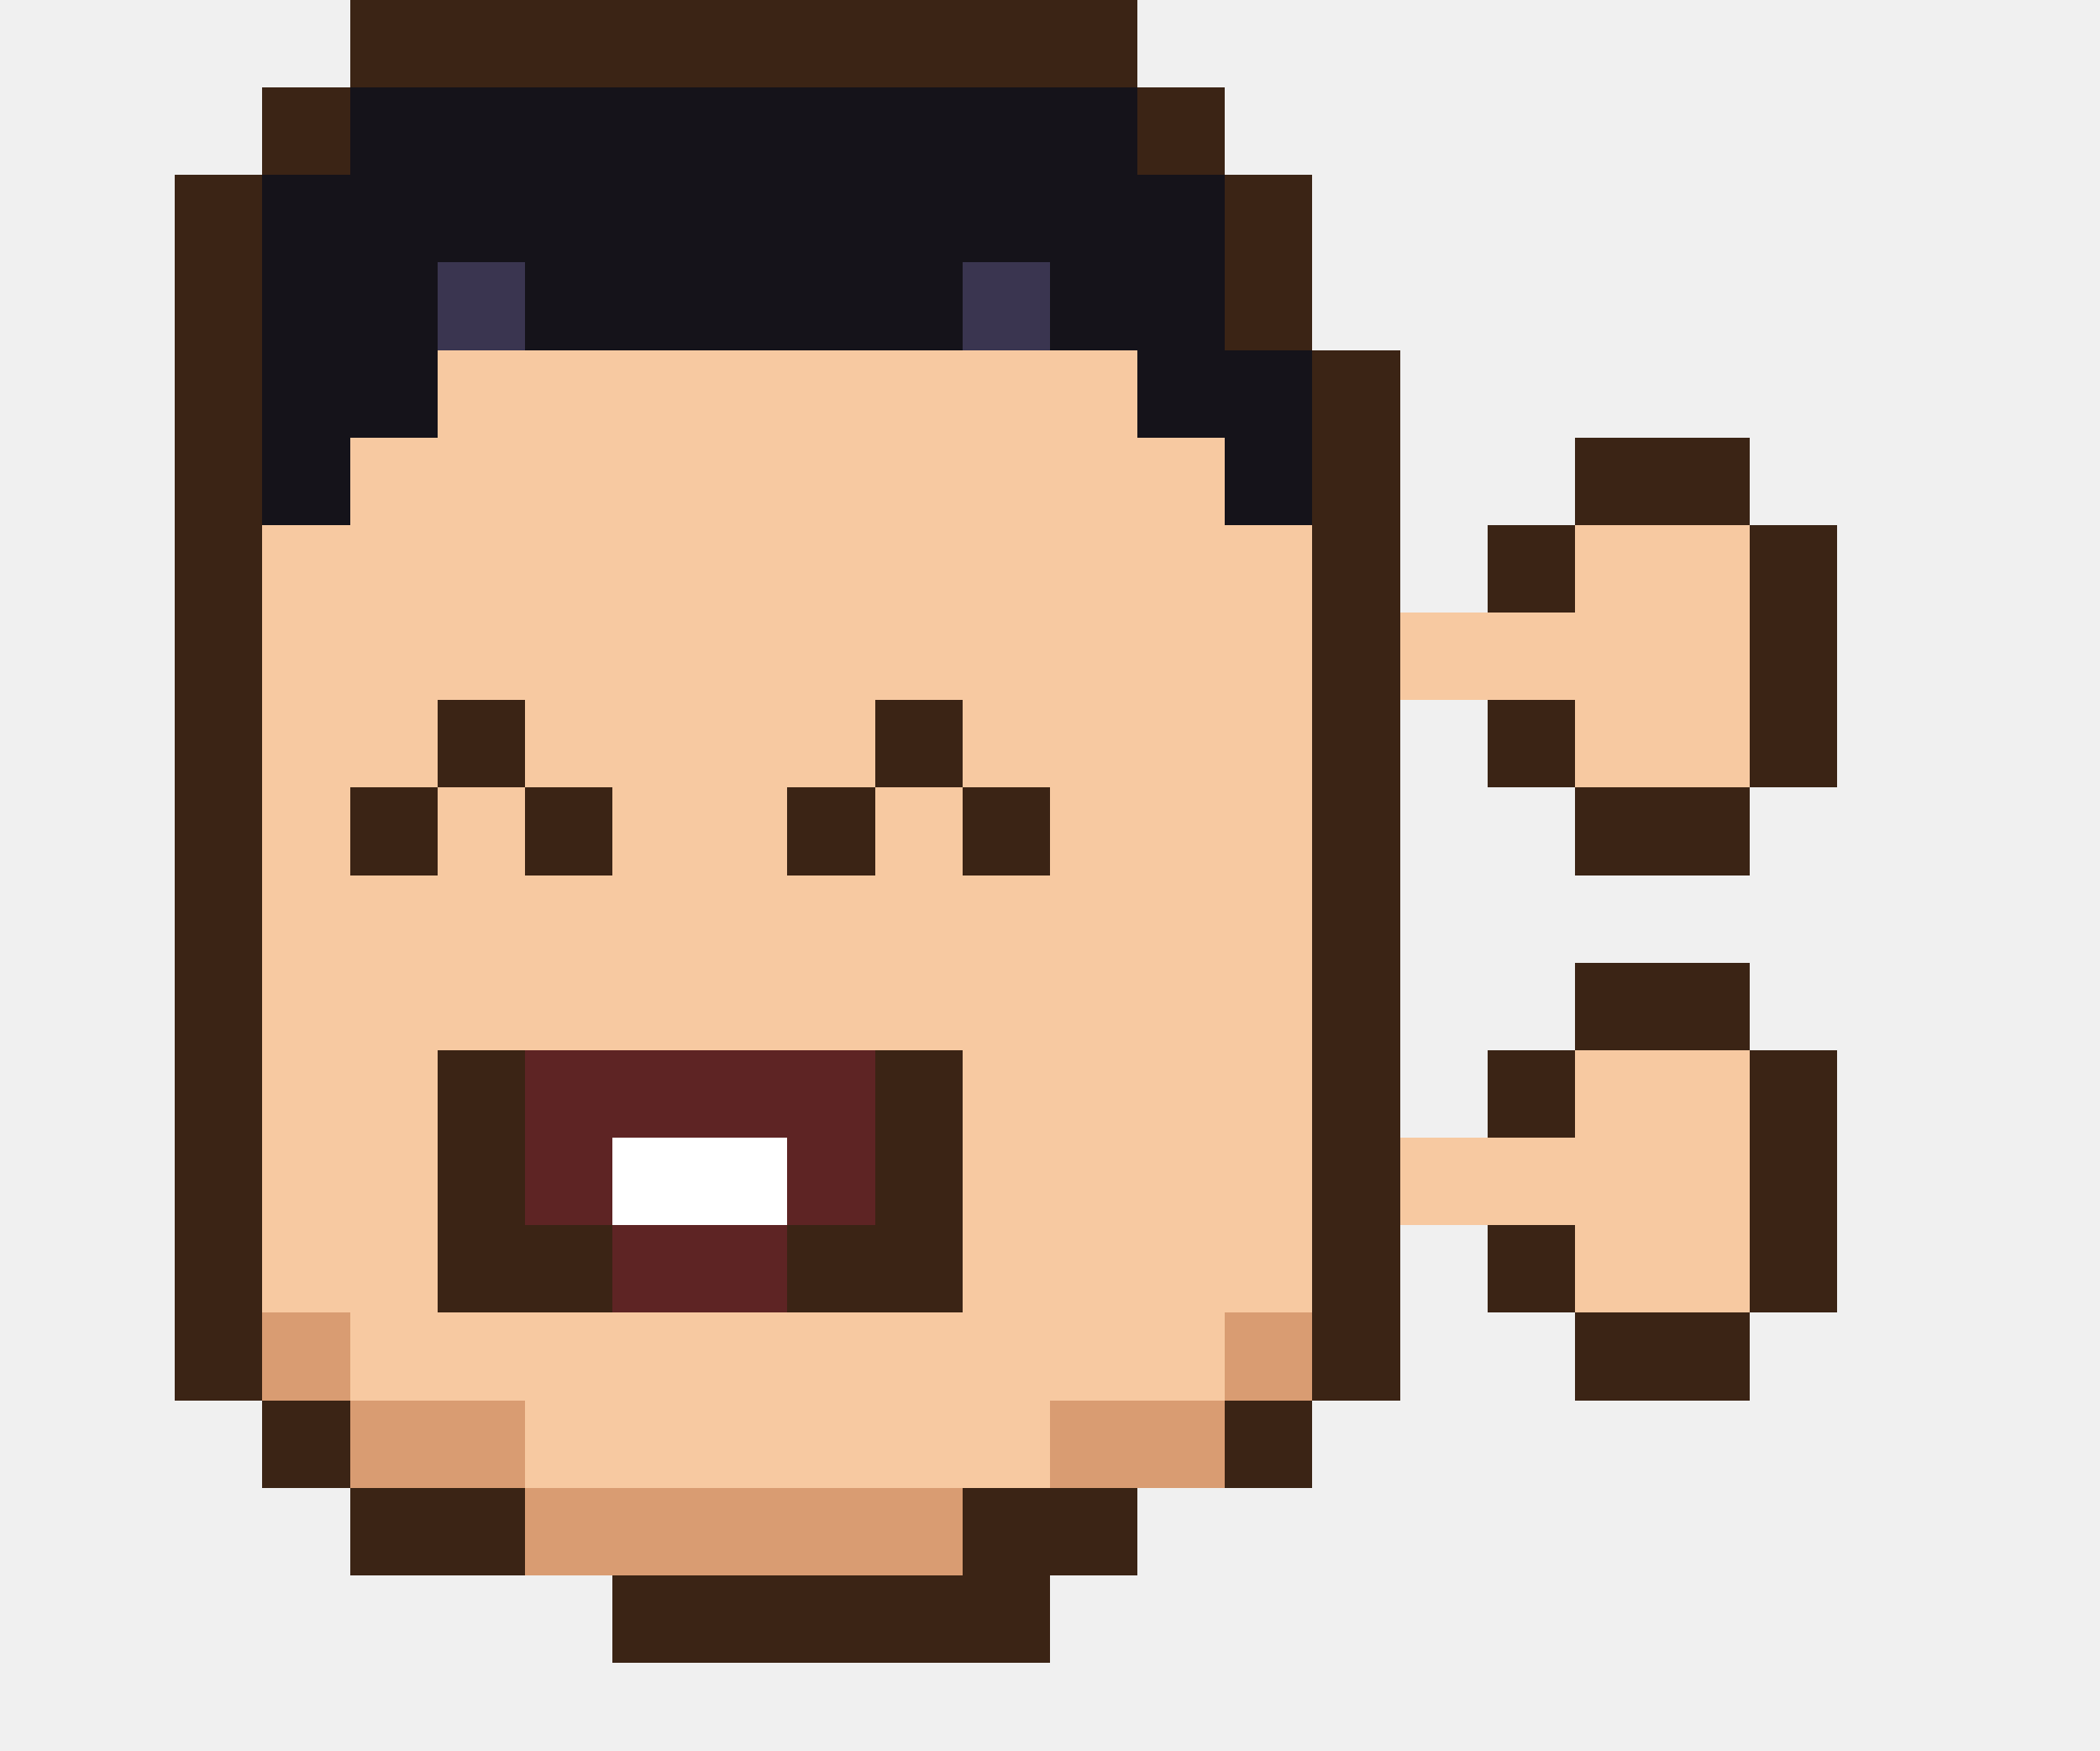
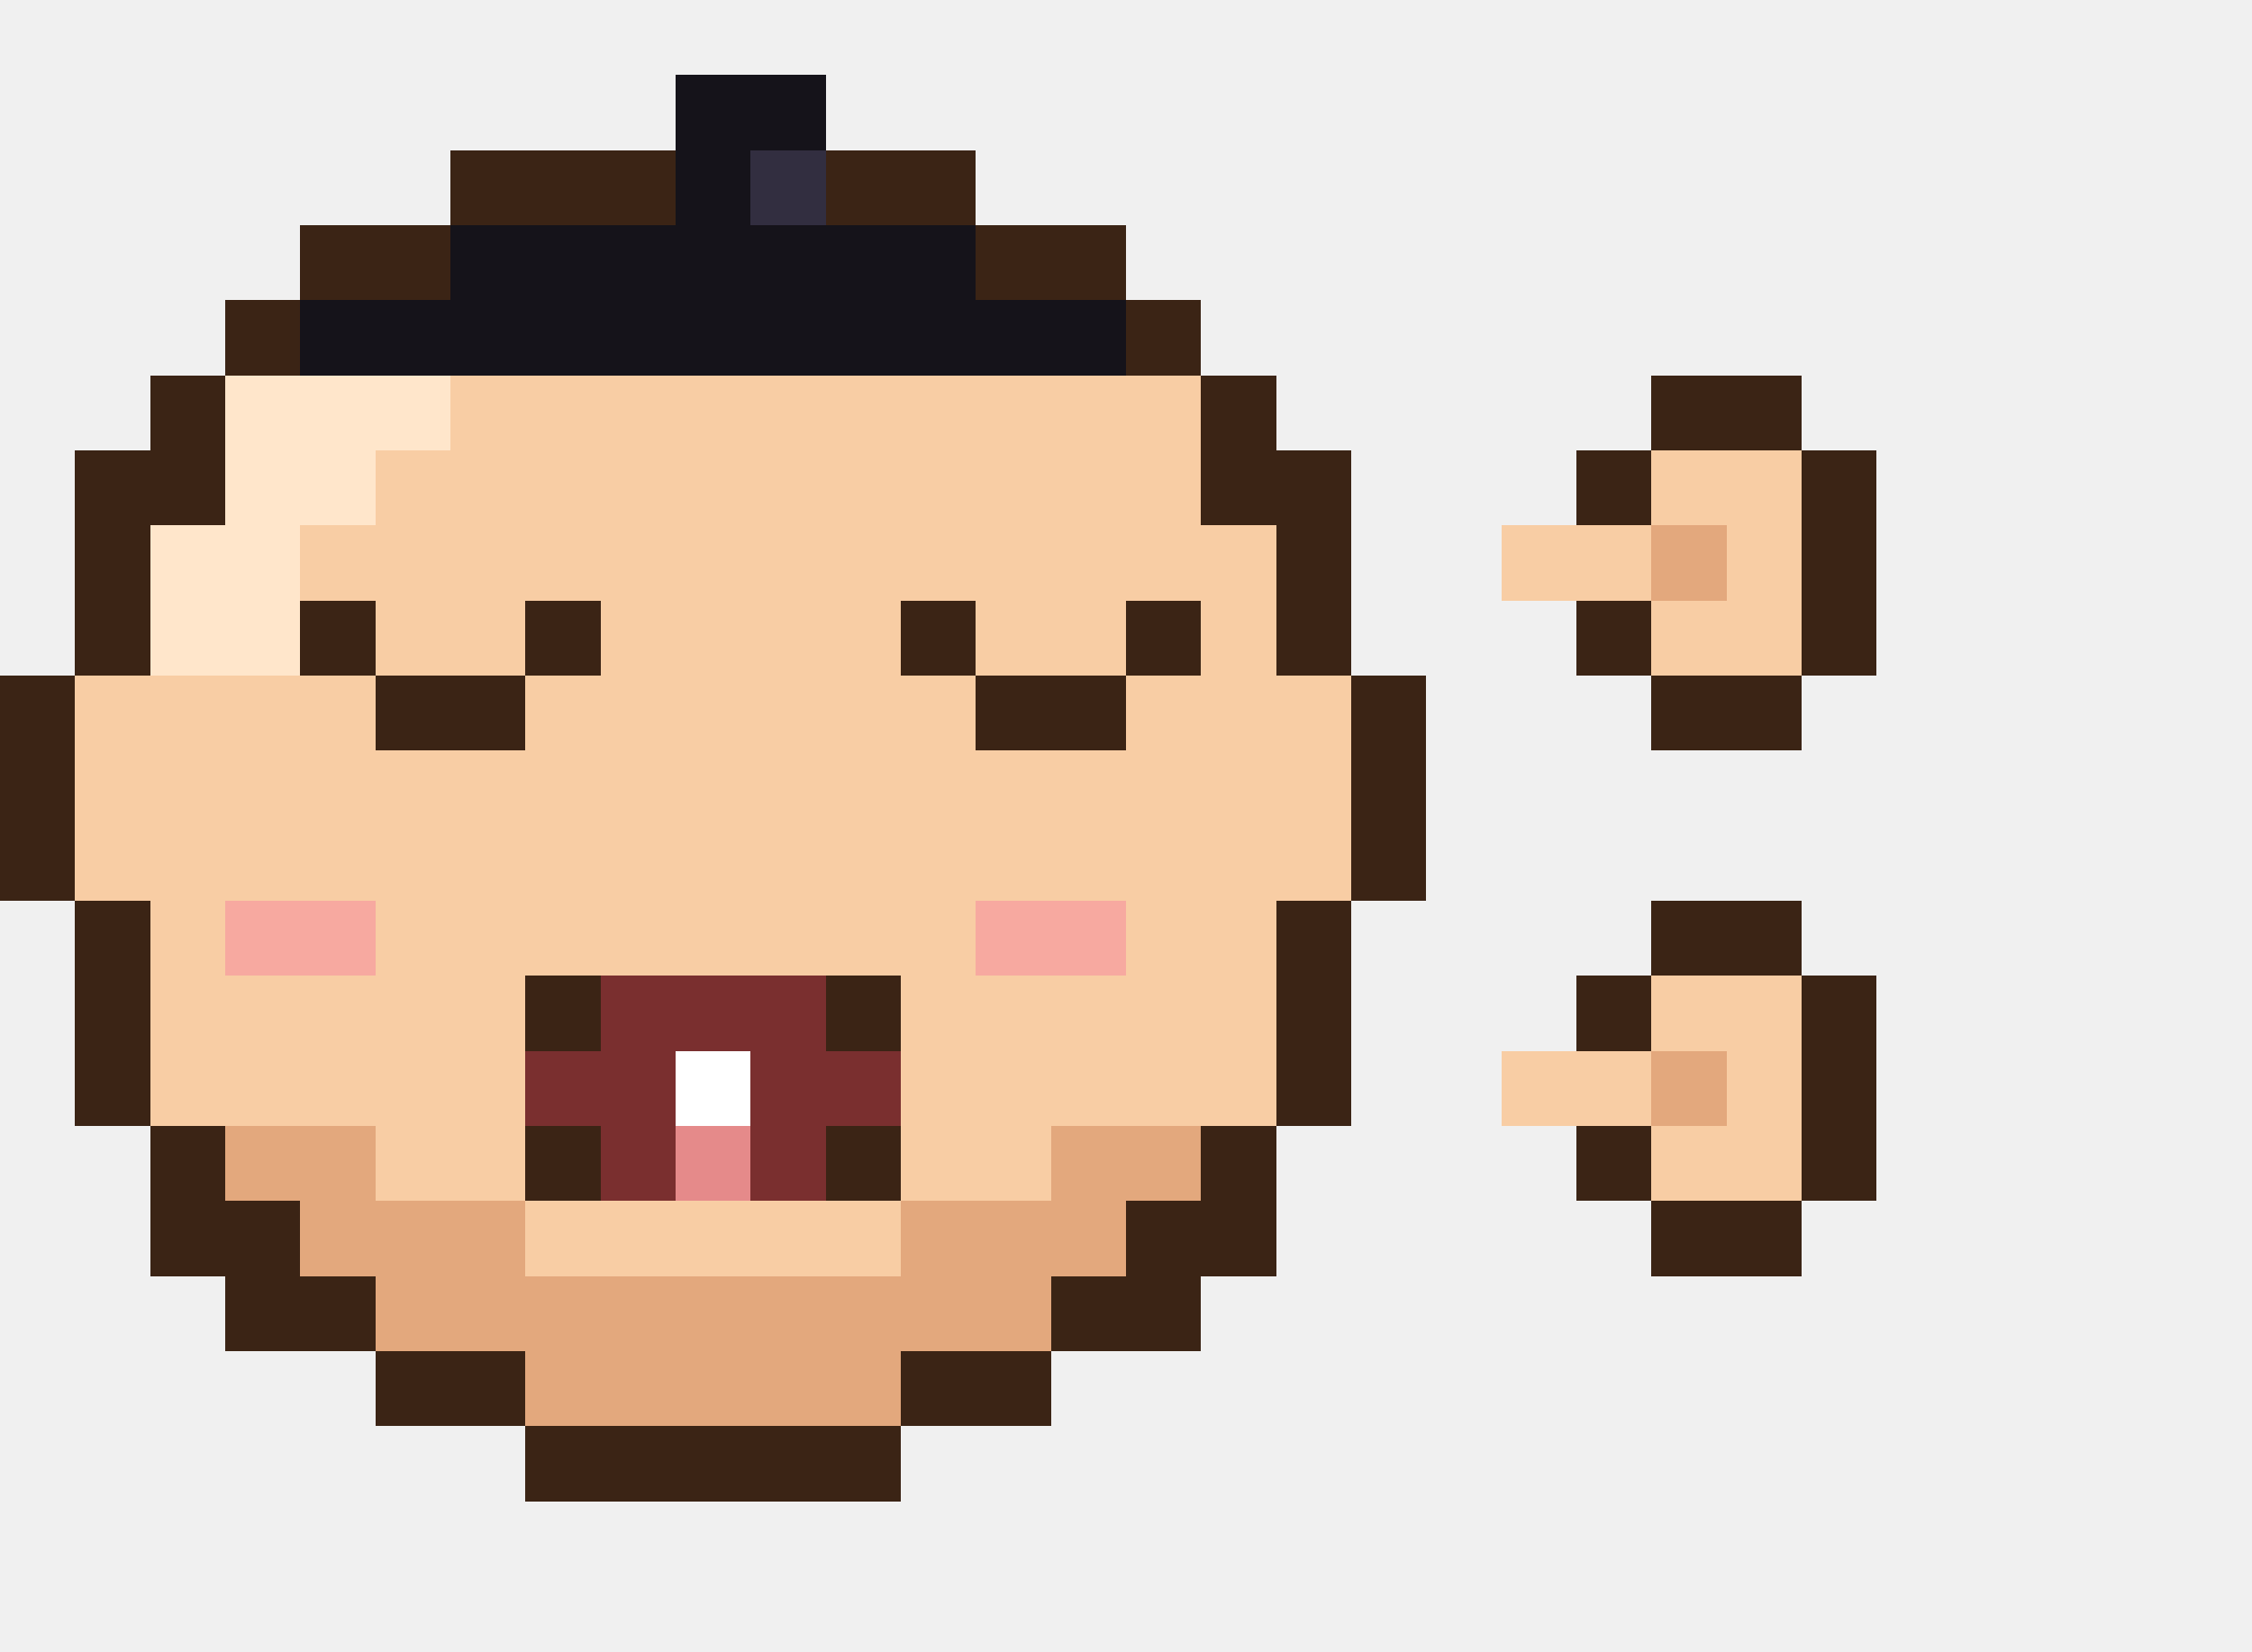
- <svg xmlns="http://www.w3.org/2000/svg" width="24" height="20" viewBox="0 0 24 20" shape-rendering="crispEdges">
-   <rect x="4" y="0" width="9" height="1" fill="#3b2415" />
-   <rect x="3" y="1" width="1" height="1" fill="#3b2415" />
-   <rect x="4" y="1" width="9" height="1" fill="#15131a" />
-   <rect x="13" y="1" width="1" height="1" fill="#3b2415" />
-   <rect x="2" y="2" width="1" height="1" fill="#3b2415" />
-   <rect x="3" y="2" width="11" height="1" fill="#15131a" />
-   <rect x="14" y="2" width="1" height="1" fill="#3b2415" />
-   <rect x="2" y="3" width="1" height="1" fill="#3b2415" />
-   <rect x="3" y="3" width="2" height="1" fill="#15131a" />
-   <rect x="5" y="3" width="1" height="1" fill="#3a3550" />
-   <rect x="6" y="3" width="5" height="1" fill="#15131a" />
-   <rect x="11" y="3" width="1" height="1" fill="#3a3550" />
-   <rect x="12" y="3" width="2" height="1" fill="#15131a" />
-   <rect x="14" y="3" width="1" height="1" fill="#3b2415" />
-   <rect x="2" y="4" width="1" height="1" fill="#3b2415" />
-   <rect x="3" y="4" width="2" height="1" fill="#15131a" />
-   <rect x="5" y="4" width="8" height="1" fill="#f7c9a1" />
-   <rect x="13" y="4" width="2" height="1" fill="#15131a" />
+ <svg xmlns="http://www.w3.org/2000/svg" width="30" height="22" viewBox="0 0 30 22" shape-rendering="crispEdges">
+   <rect x="9" y="1" width="2" height="1" fill="#15131a" />
+   <rect x="6" y="2" width="3" height="1" fill="#3b2415" />
+   <rect x="9" y="2" width="1" height="1" fill="#15131a" />
+   <rect x="10" y="2" width="1" height="1" fill="#322e40" />
+   <rect x="11" y="2" width="2" height="1" fill="#3b2415" />
+   <rect x="4" y="3" width="2" height="1" fill="#3b2415" />
+   <rect x="6" y="3" width="7" height="1" fill="#15131a" />
+   <rect x="13" y="3" width="2" height="1" fill="#3b2415" />
+   <rect x="3" y="4" width="1" height="1" fill="#3b2415" />
+   <rect x="4" y="4" width="11" height="1" fill="#15131a" />
  <rect x="15" y="4" width="1" height="1" fill="#3b2415" />
  <rect x="2" y="5" width="1" height="1" fill="#3b2415" />
-   <rect x="3" y="5" width="1" height="1" fill="#15131a" />
-   <rect x="4" y="5" width="10" height="1" fill="#f7c9a1" />
-   <rect x="14" y="5" width="1" height="1" fill="#15131a" />
-   <rect x="15" y="5" width="1" height="1" fill="#3b2415" />
-   <rect x="18" y="5" width="2" height="1" fill="#3b2415" />
-   <rect x="2" y="6" width="1" height="1" fill="#3b2415" />
-   <rect x="3" y="6" width="12" height="1" fill="#f7c9a1" />
-   <rect x="15" y="6" width="1" height="1" fill="#3b2415" />
-   <rect x="17" y="6" width="1" height="1" fill="#3b2415" />
-   <rect x="18" y="6" width="2" height="1" fill="#f7c9a1" />
-   <rect x="20" y="6" width="1" height="1" fill="#3b2415" />
-   <rect x="2" y="7" width="1" height="1" fill="#3b2415" />
-   <rect x="3" y="7" width="12" height="1" fill="#f7c9a1" />
-   <rect x="15" y="7" width="1" height="1" fill="#3b2415" />
-   <rect x="16" y="7" width="4" height="1" fill="#f7c9a1" />
-   <rect x="20" y="7" width="1" height="1" fill="#3b2415" />
-   <rect x="2" y="8" width="1" height="1" fill="#3b2415" />
-   <rect x="3" y="8" width="2" height="1" fill="#f7c9a1" />
-   <rect x="5" y="8" width="1" height="1" fill="#3b2415" />
-   <rect x="6" y="8" width="4" height="1" fill="#f7c9a1" />
-   <rect x="10" y="8" width="1" height="1" fill="#3b2415" />
-   <rect x="11" y="8" width="4" height="1" fill="#f7c9a1" />
+   <rect x="3" y="5" width="3" height="1" fill="#ffe6cb" />
+   <rect x="6" y="5" width="10" height="1" fill="#f8cda4" />
+   <rect x="16" y="5" width="1" height="1" fill="#3b2415" />
+   <rect x="22" y="5" width="2" height="1" fill="#3b2415" />
+   <rect x="1" y="6" width="2" height="1" fill="#3b2415" />
+   <rect x="3" y="6" width="2" height="1" fill="#ffe6cb" />
+   <rect x="5" y="6" width="11" height="1" fill="#f8cda4" />
+   <rect x="16" y="6" width="2" height="1" fill="#3b2415" />
+   <rect x="21" y="6" width="1" height="1" fill="#3b2415" />
+   <rect x="22" y="6" width="2" height="1" fill="#f8cda4" />
+   <rect x="24" y="6" width="1" height="1" fill="#3b2415" />
+   <rect x="1" y="7" width="1" height="1" fill="#3b2415" />
+   <rect x="2" y="7" width="2" height="1" fill="#ffe6cb" />
+   <rect x="4" y="7" width="13" height="1" fill="#f8cda4" />
+   <rect x="17" y="7" width="1" height="1" fill="#3b2415" />
+   <rect x="20" y="7" width="2" height="1" fill="#f8cda4" />
+   <rect x="22" y="7" width="1" height="1" fill="#e3a87d" />
+   <rect x="23" y="7" width="1" height="1" fill="#f8cda4" />
+   <rect x="24" y="7" width="1" height="1" fill="#3b2415" />
+   <rect x="1" y="8" width="1" height="1" fill="#3b2415" />
+   <rect x="2" y="8" width="2" height="1" fill="#ffe6cb" />
+   <rect x="4" y="8" width="1" height="1" fill="#3b2415" />
+   <rect x="5" y="8" width="2" height="1" fill="#f8cda4" />
+   <rect x="7" y="8" width="1" height="1" fill="#3b2415" />
+   <rect x="8" y="8" width="4" height="1" fill="#f8cda4" />
+   <rect x="12" y="8" width="1" height="1" fill="#3b2415" />
+   <rect x="13" y="8" width="2" height="1" fill="#f8cda4" />
  <rect x="15" y="8" width="1" height="1" fill="#3b2415" />
+   <rect x="16" y="8" width="1" height="1" fill="#f8cda4" />
  <rect x="17" y="8" width="1" height="1" fill="#3b2415" />
-   <rect x="18" y="8" width="2" height="1" fill="#f7c9a1" />
-   <rect x="20" y="8" width="1" height="1" fill="#3b2415" />
-   <rect x="2" y="9" width="1" height="1" fill="#3b2415" />
-   <rect x="3" y="9" width="1" height="1" fill="#f7c9a1" />
-   <rect x="4" y="9" width="1" height="1" fill="#3b2415" />
-   <rect x="5" y="9" width="1" height="1" fill="#f7c9a1" />
-   <rect x="6" y="9" width="1" height="1" fill="#3b2415" />
-   <rect x="7" y="9" width="2" height="1" fill="#f7c9a1" />
-   <rect x="9" y="9" width="1" height="1" fill="#3b2415" />
-   <rect x="10" y="9" width="1" height="1" fill="#f7c9a1" />
-   <rect x="11" y="9" width="1" height="1" fill="#3b2415" />
-   <rect x="12" y="9" width="3" height="1" fill="#f7c9a1" />
-   <rect x="15" y="9" width="1" height="1" fill="#3b2415" />
-   <rect x="18" y="9" width="2" height="1" fill="#3b2415" />
-   <rect x="2" y="10" width="1" height="1" fill="#3b2415" />
-   <rect x="3" y="10" width="12" height="1" fill="#f7c9a1" />
-   <rect x="15" y="10" width="1" height="1" fill="#3b2415" />
-   <rect x="2" y="11" width="1" height="1" fill="#3b2415" />
-   <rect x="3" y="11" width="12" height="1" fill="#f7c9a1" />
-   <rect x="15" y="11" width="1" height="1" fill="#3b2415" />
-   <rect x="18" y="11" width="2" height="1" fill="#3b2415" />
-   <rect x="2" y="12" width="1" height="1" fill="#3b2415" />
-   <rect x="3" y="12" width="2" height="1" fill="#f7c9a1" />
-   <rect x="5" y="12" width="1" height="1" fill="#3b2415" />
-   <rect x="6" y="12" width="4" height="1" fill="#5e2424" />
-   <rect x="10" y="12" width="1" height="1" fill="#3b2415" />
-   <rect x="11" y="12" width="4" height="1" fill="#f7c9a1" />
-   <rect x="15" y="12" width="1" height="1" fill="#3b2415" />
+   <rect x="21" y="8" width="1" height="1" fill="#3b2415" />
+   <rect x="22" y="8" width="2" height="1" fill="#f8cda4" />
+   <rect x="24" y="8" width="1" height="1" fill="#3b2415" />
+   <rect x="0" y="9" width="1" height="1" fill="#3b2415" />
+   <rect x="1" y="9" width="4" height="1" fill="#f8cda4" />
+   <rect x="5" y="9" width="2" height="1" fill="#3b2415" />
+   <rect x="7" y="9" width="6" height="1" fill="#f8cda4" />
+   <rect x="13" y="9" width="2" height="1" fill="#3b2415" />
+   <rect x="15" y="9" width="3" height="1" fill="#f8cda4" />
+   <rect x="18" y="9" width="1" height="1" fill="#3b2415" />
+   <rect x="22" y="9" width="2" height="1" fill="#3b2415" />
+   <rect x="0" y="10" width="1" height="1" fill="#3b2415" />
+   <rect x="1" y="10" width="17" height="1" fill="#f8cda4" />
+   <rect x="18" y="10" width="1" height="1" fill="#3b2415" />
+   <rect x="0" y="11" width="1" height="1" fill="#3b2415" />
+   <rect x="1" y="11" width="17" height="1" fill="#f8cda4" />
+   <rect x="18" y="11" width="1" height="1" fill="#3b2415" />
+   <rect x="1" y="12" width="1" height="1" fill="#3b2415" />
+   <rect x="2" y="12" width="1" height="1" fill="#f8cda4" />
+   <rect x="3" y="12" width="2" height="1" fill="#f7a9a0" />
+   <rect x="5" y="12" width="8" height="1" fill="#f8cda4" />
+   <rect x="13" y="12" width="2" height="1" fill="#f7a9a0" />
+   <rect x="15" y="12" width="2" height="1" fill="#f8cda4" />
  <rect x="17" y="12" width="1" height="1" fill="#3b2415" />
-   <rect x="18" y="12" width="2" height="1" fill="#f7c9a1" />
-   <rect x="20" y="12" width="1" height="1" fill="#3b2415" />
-   <rect x="2" y="13" width="1" height="1" fill="#3b2415" />
-   <rect x="3" y="13" width="2" height="1" fill="#f7c9a1" />
-   <rect x="5" y="13" width="1" height="1" fill="#3b2415" />
-   <rect x="6" y="13" width="1" height="1" fill="#5e2424" />
-   <rect x="7" y="13" width="2" height="1" fill="#ffffff" />
-   <rect x="9" y="13" width="1" height="1" fill="#5e2424" />
-   <rect x="10" y="13" width="1" height="1" fill="#3b2415" />
-   <rect x="11" y="13" width="4" height="1" fill="#f7c9a1" />
-   <rect x="15" y="13" width="1" height="1" fill="#3b2415" />
-   <rect x="16" y="13" width="4" height="1" fill="#f7c9a1" />
-   <rect x="20" y="13" width="1" height="1" fill="#3b2415" />
-   <rect x="2" y="14" width="1" height="1" fill="#3b2415" />
-   <rect x="3" y="14" width="2" height="1" fill="#f7c9a1" />
-   <rect x="5" y="14" width="2" height="1" fill="#3b2415" />
-   <rect x="7" y="14" width="2" height="1" fill="#5e2424" />
-   <rect x="9" y="14" width="2" height="1" fill="#3b2415" />
-   <rect x="11" y="14" width="4" height="1" fill="#f7c9a1" />
-   <rect x="15" y="14" width="1" height="1" fill="#3b2415" />
+   <rect x="22" y="12" width="2" height="1" fill="#3b2415" />
+   <rect x="1" y="13" width="1" height="1" fill="#3b2415" />
+   <rect x="2" y="13" width="5" height="1" fill="#f8cda4" />
+   <rect x="7" y="13" width="1" height="1" fill="#3b2415" />
+   <rect x="8" y="13" width="3" height="1" fill="#7a2f2f" />
+   <rect x="11" y="13" width="1" height="1" fill="#3b2415" />
+   <rect x="12" y="13" width="5" height="1" fill="#f8cda4" />
+   <rect x="17" y="13" width="1" height="1" fill="#3b2415" />
+   <rect x="21" y="13" width="1" height="1" fill="#3b2415" />
+   <rect x="22" y="13" width="2" height="1" fill="#f8cda4" />
+   <rect x="24" y="13" width="1" height="1" fill="#3b2415" />
+   <rect x="1" y="14" width="1" height="1" fill="#3b2415" />
+   <rect x="2" y="14" width="5" height="1" fill="#f8cda4" />
+   <rect x="7" y="14" width="2" height="1" fill="#7a2f2f" />
+   <rect x="9" y="14" width="1" height="1" fill="#ffffff" />
+   <rect x="10" y="14" width="2" height="1" fill="#7a2f2f" />
+   <rect x="12" y="14" width="5" height="1" fill="#f8cda4" />
  <rect x="17" y="14" width="1" height="1" fill="#3b2415" />
-   <rect x="18" y="14" width="2" height="1" fill="#f7c9a1" />
-   <rect x="20" y="14" width="1" height="1" fill="#3b2415" />
+   <rect x="20" y="14" width="2" height="1" fill="#f8cda4" />
+   <rect x="22" y="14" width="1" height="1" fill="#e3a87d" />
+   <rect x="23" y="14" width="1" height="1" fill="#f8cda4" />
+   <rect x="24" y="14" width="1" height="1" fill="#3b2415" />
  <rect x="2" y="15" width="1" height="1" fill="#3b2415" />
-   <rect x="3" y="15" width="1" height="1" fill="#d99c72" />
-   <rect x="4" y="15" width="10" height="1" fill="#f7c9a1" />
-   <rect x="14" y="15" width="1" height="1" fill="#d99c72" />
-   <rect x="15" y="15" width="1" height="1" fill="#3b2415" />
-   <rect x="18" y="15" width="2" height="1" fill="#3b2415" />
-   <rect x="3" y="16" width="1" height="1" fill="#3b2415" />
-   <rect x="4" y="16" width="2" height="1" fill="#d99c72" />
-   <rect x="6" y="16" width="6" height="1" fill="#f7c9a1" />
-   <rect x="12" y="16" width="2" height="1" fill="#d99c72" />
-   <rect x="14" y="16" width="1" height="1" fill="#3b2415" />
-   <rect x="4" y="17" width="2" height="1" fill="#3b2415" />
-   <rect x="6" y="17" width="5" height="1" fill="#d99c72" />
-   <rect x="11" y="17" width="2" height="1" fill="#3b2415" />
-   <rect x="7" y="18" width="5" height="1" fill="#3b2415" />
+   <rect x="3" y="15" width="2" height="1" fill="#e3a87d" />
+   <rect x="5" y="15" width="2" height="1" fill="#f8cda4" />
+   <rect x="7" y="15" width="1" height="1" fill="#3b2415" />
+   <rect x="8" y="15" width="1" height="1" fill="#7a2f2f" />
+   <rect x="9" y="15" width="1" height="1" fill="#e58a8a" />
+   <rect x="10" y="15" width="1" height="1" fill="#7a2f2f" />
+   <rect x="11" y="15" width="1" height="1" fill="#3b2415" />
+   <rect x="12" y="15" width="2" height="1" fill="#f8cda4" />
+   <rect x="14" y="15" width="2" height="1" fill="#e3a87d" />
+   <rect x="16" y="15" width="1" height="1" fill="#3b2415" />
+   <rect x="21" y="15" width="1" height="1" fill="#3b2415" />
+   <rect x="22" y="15" width="2" height="1" fill="#f8cda4" />
+   <rect x="24" y="15" width="1" height="1" fill="#3b2415" />
+   <rect x="2" y="16" width="2" height="1" fill="#3b2415" />
+   <rect x="4" y="16" width="3" height="1" fill="#e3a87d" />
+   <rect x="7" y="16" width="5" height="1" fill="#f8cda4" />
+   <rect x="12" y="16" width="3" height="1" fill="#e3a87d" />
+   <rect x="15" y="16" width="2" height="1" fill="#3b2415" />
+   <rect x="22" y="16" width="2" height="1" fill="#3b2415" />
+   <rect x="3" y="17" width="2" height="1" fill="#3b2415" />
+   <rect x="5" y="17" width="9" height="1" fill="#e3a87d" />
+   <rect x="14" y="17" width="2" height="1" fill="#3b2415" />
+   <rect x="5" y="18" width="2" height="1" fill="#3b2415" />
+   <rect x="7" y="18" width="5" height="1" fill="#e3a87d" />
+   <rect x="12" y="18" width="2" height="1" fill="#3b2415" />
+   <rect x="7" y="19" width="5" height="1" fill="#3b2415" />
</svg>
